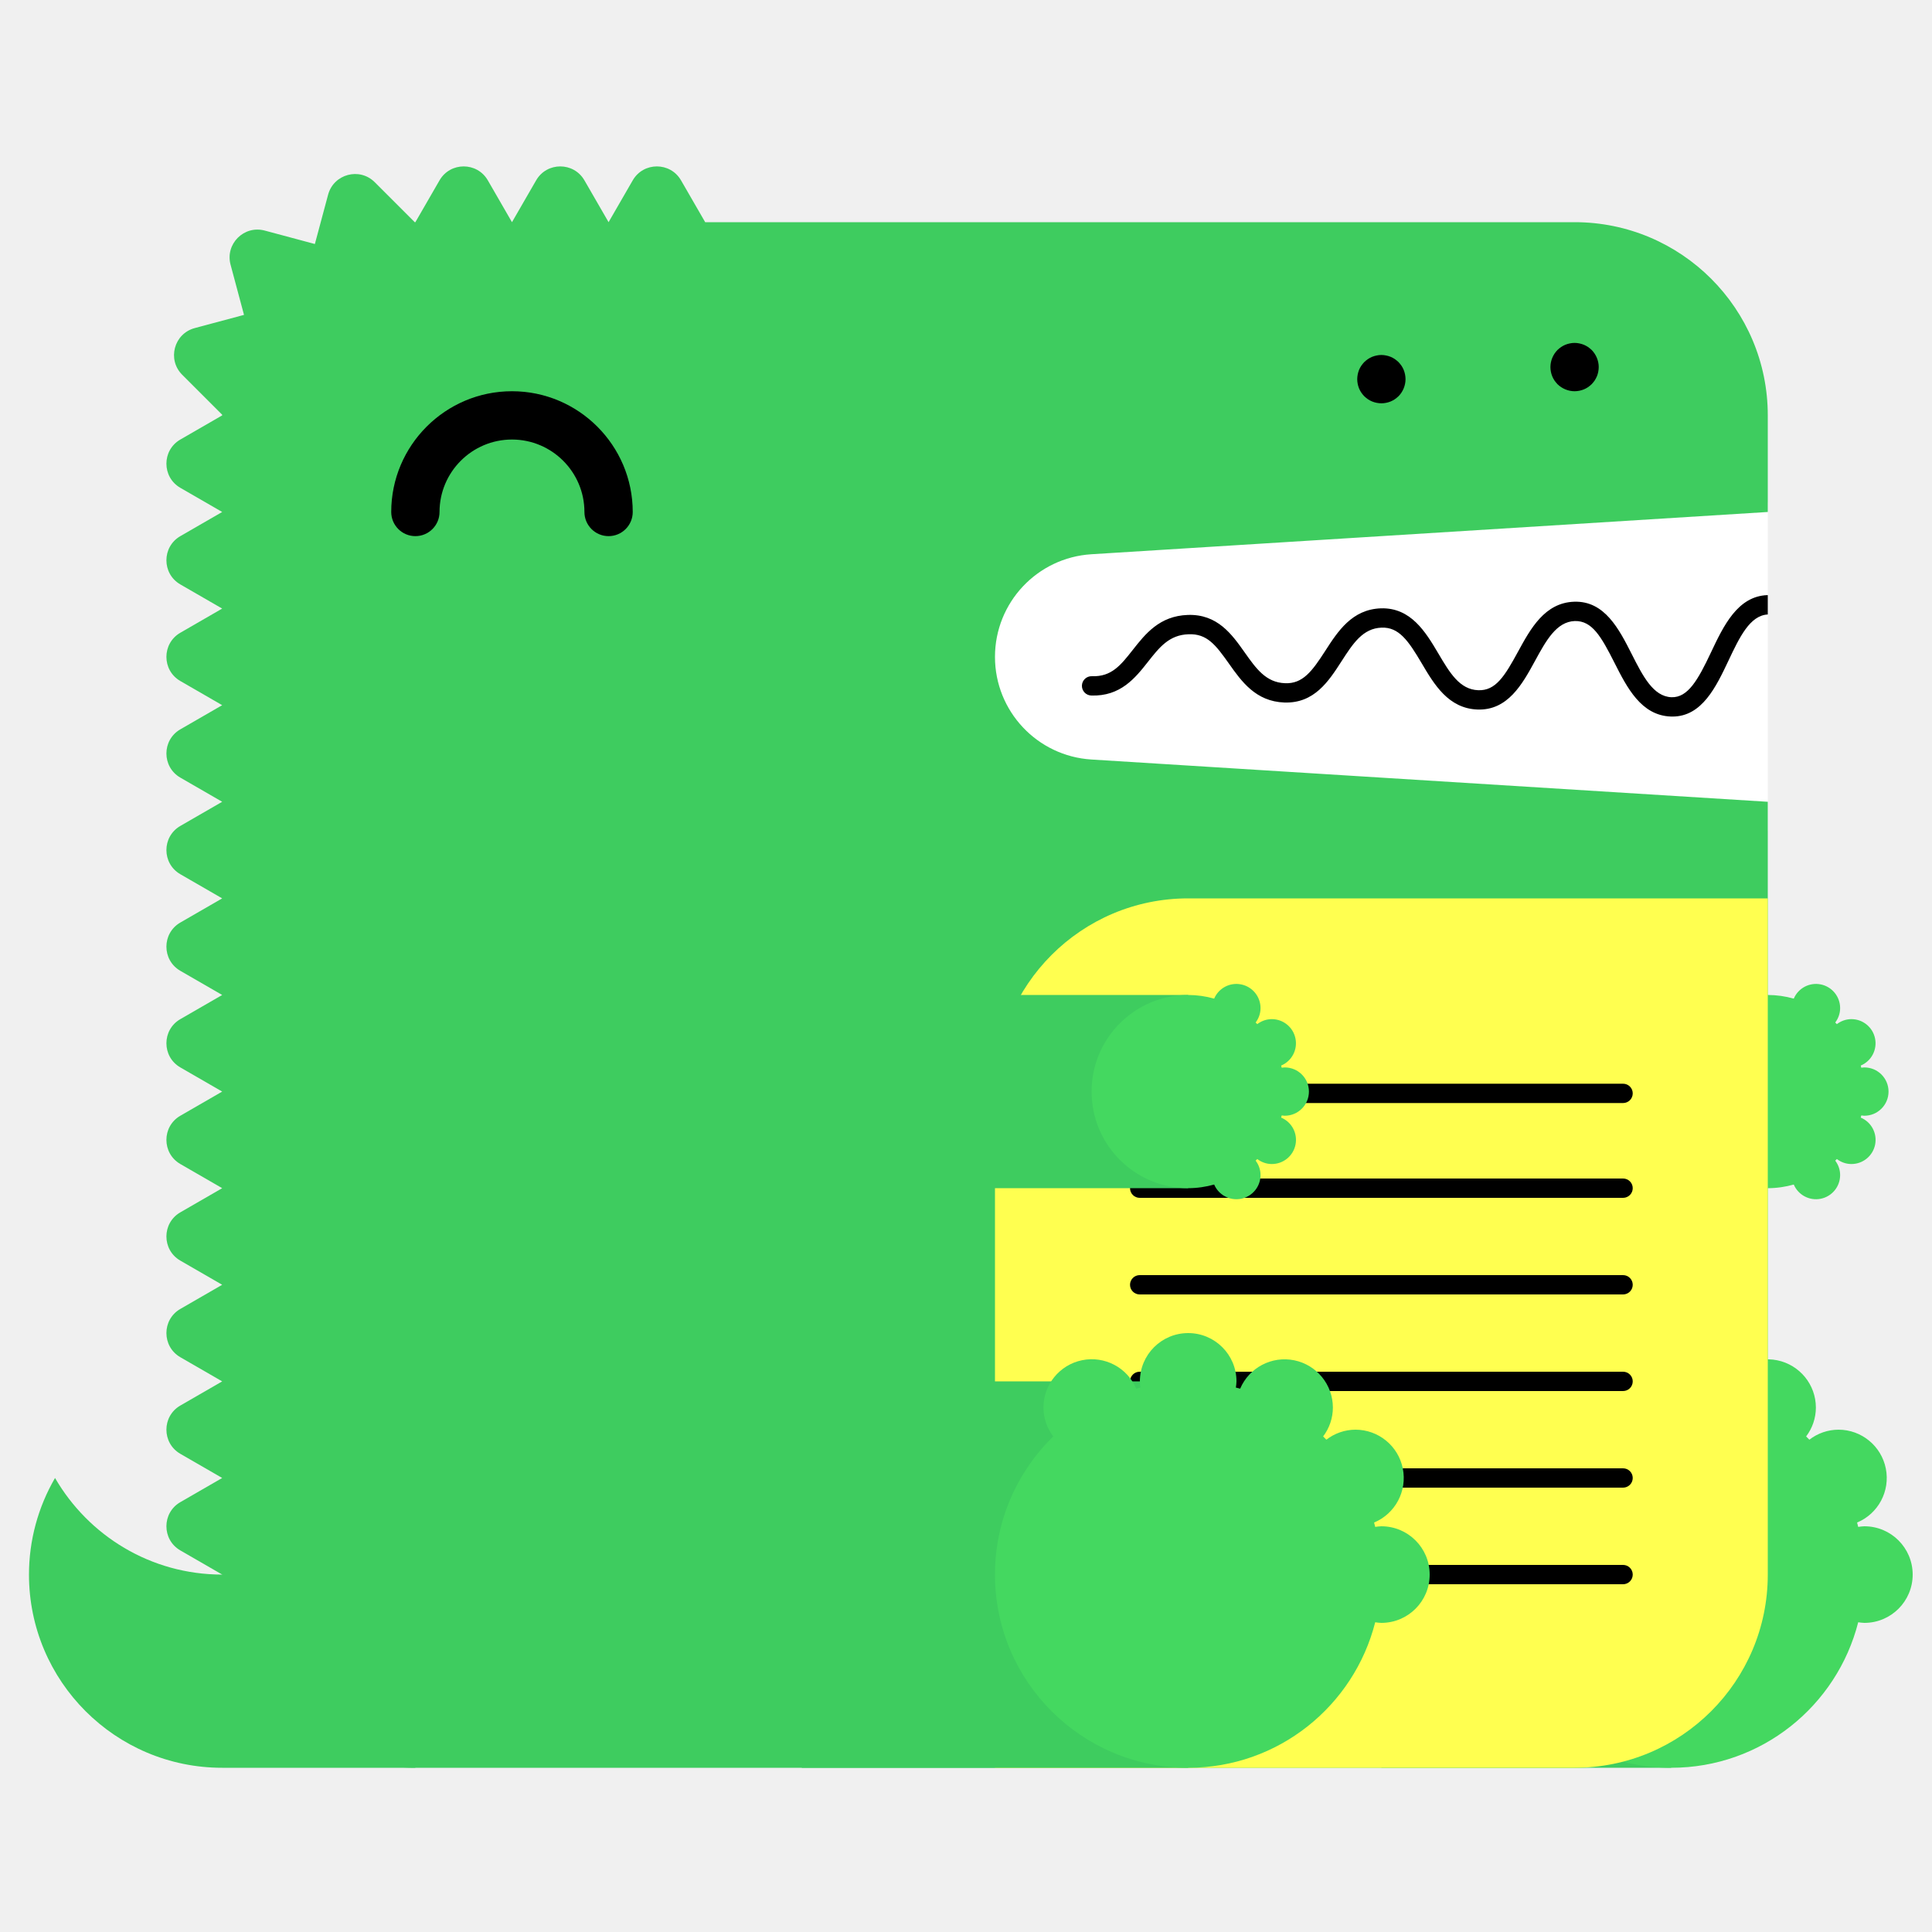
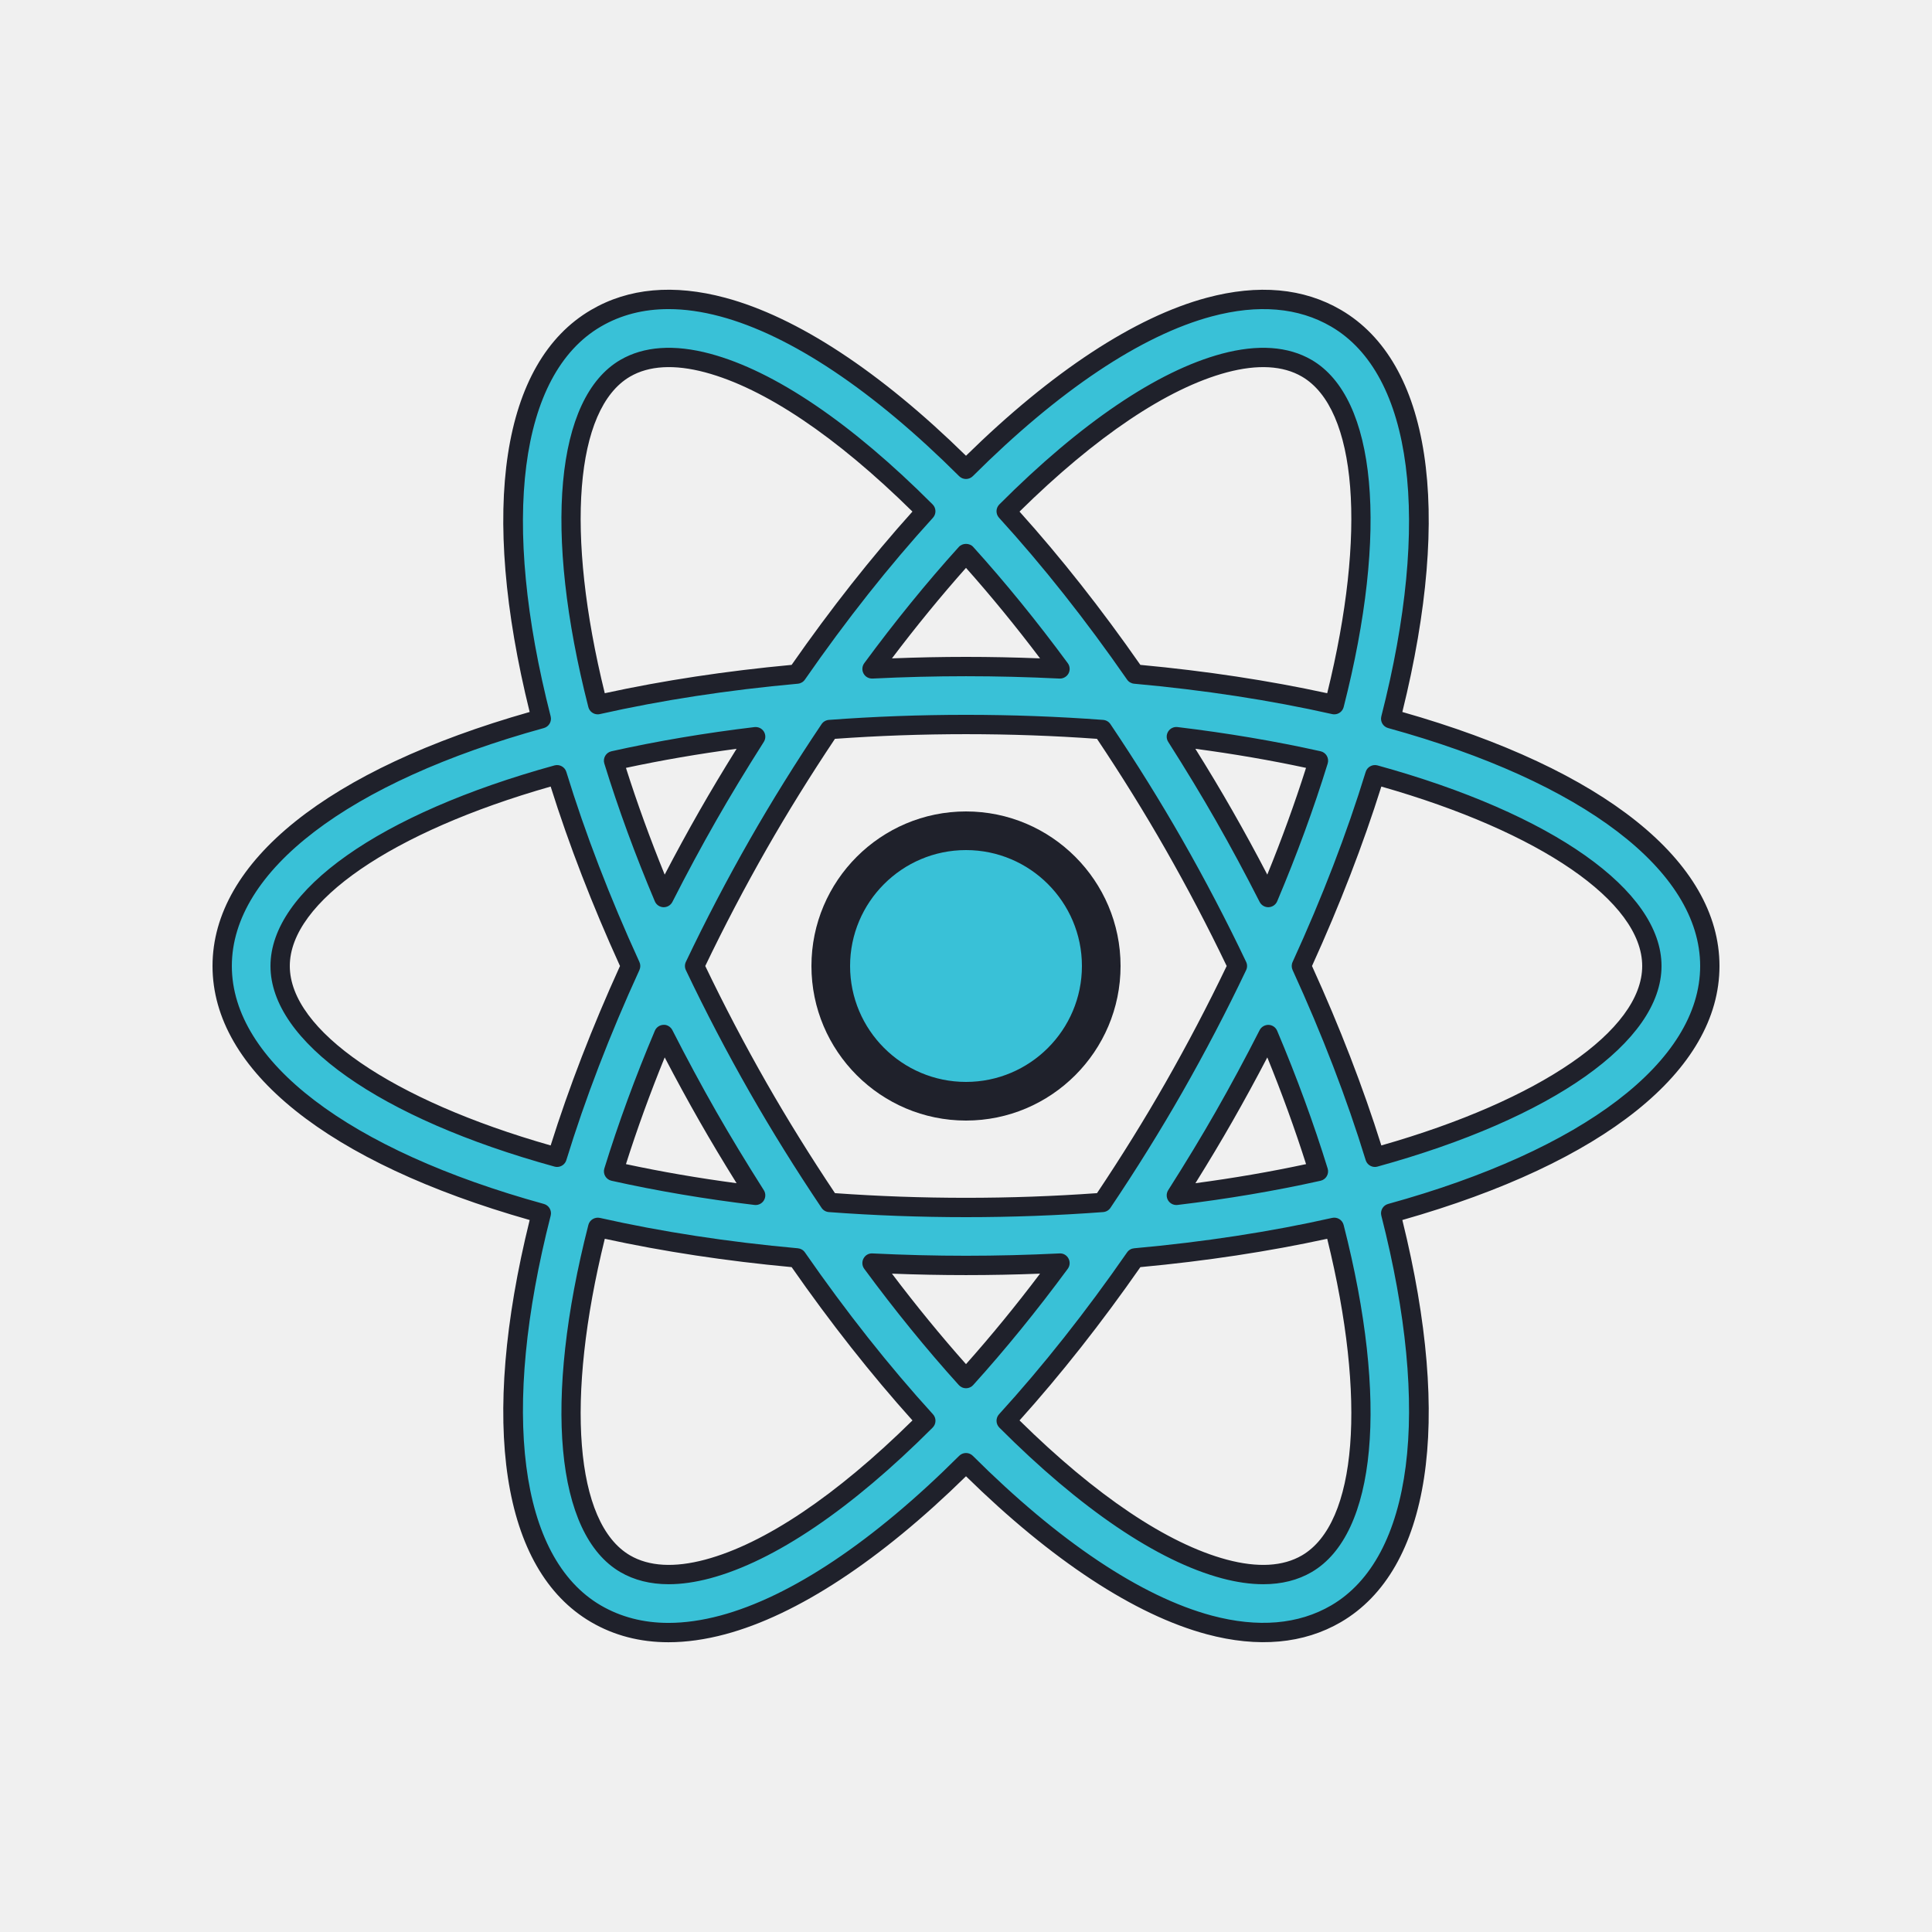
- <svg xmlns="http://www.w3.org/2000/svg" width="200" height="200" viewBox="0 0 200 200">
-   <g fill="none" fill-rule="evenodd">
-     <path fill="#FFF" d="M99 52h84v34H99z" />
-     <path d="M23 163c-7.398 0-13.843-4.027-17.303-10A19.886 19.886 0 0 0 3 163c0 11.046 8.954 20 20 20h20v-20H23z" fill="#3ECC5F" />
-     <path d="M112.98 57.376L183 53V43c0-11.046-8.954-20-20-20H73l-2.5-4.33c-1.112-1.925-3.889-1.925-5 0L63 23l-2.5-4.33c-1.111-1.925-3.889-1.925-5 0L53 23l-2.5-4.33c-1.111-1.925-3.889-1.925-5 0L43 23c-.022 0-.042.003-.065.003l-4.142-4.141c-1.57-1.571-4.252-.853-4.828 1.294l-1.369 5.104-5.192-1.392c-2.148-.575-4.111 1.389-3.535 3.536l1.39 5.193-5.102 1.367c-2.148.576-2.867 3.259-1.296 4.83l4.142 4.142c0 .021-.003.042-.003.064l-4.33 2.5c-1.925 1.111-1.925 3.889 0 5L23 53l-4.33 2.5c-1.925 1.111-1.925 3.889 0 5L23 63l-4.33 2.5c-1.925 1.111-1.925 3.889 0 5L23 73l-4.33 2.5c-1.925 1.111-1.925 3.889 0 5L23 83l-4.33 2.5c-1.925 1.111-1.925 3.889 0 5L23 93l-4.33 2.5c-1.925 1.111-1.925 3.889 0 5L23 103l-4.33 2.5c-1.925 1.111-1.925 3.889 0 5L23 113l-4.33 2.5c-1.925 1.111-1.925 3.889 0 5L23 123l-4.33 2.5c-1.925 1.111-1.925 3.889 0 5L23 133l-4.33 2.5c-1.925 1.111-1.925 3.889 0 5L23 143l-4.33 2.5c-1.925 1.111-1.925 3.889 0 5L23 153l-4.33 2.5c-1.925 1.111-1.925 3.889 0 5L23 163c0 11.046 8.954 20 20 20h120c11.046 0 20-8.954 20-20V83l-70.02-4.376A10.645 10.645 0 0 1 103 68c0-5.621 4.37-10.273 9.98-10.624" fill="#3ECC5F" />
-     <path fill="#3ECC5F" d="M143 183h30v-40h-30z" />
-     <path d="M193 158c-.219 0-.428.037-.639.064-.038-.15-.074-.301-.116-.451A5 5 0 0 0 190.32 148a4.96 4.96 0 0 0-3.016 1.036 26.531 26.531 0 0 0-.335-.336 4.955 4.955 0 0 0 1.011-2.987 5 5 0 0 0-9.599-1.959c-.148-.042-.297-.077-.445-.115.027-.211.064-.42.064-.639a5 5 0 0 0-5-5 5 5 0 0 0-5 5c0 .219.037.428.064.639-.148.038-.297.073-.445.115a4.998 4.998 0 0 0-9.599 1.959c0 1.125.384 2.151 1.011 2.987-3.717 3.632-6.031 8.693-6.031 14.3 0 11.046 8.954 20 20 20 9.339 0 17.16-6.41 19.361-15.064.211.027.42.064.639.064a5 5 0 0 0 5-5 5 5 0 0 0-5-5" fill="#44D860" />
-     <path fill="#3ECC5F" d="M153 123h30v-20h-30z" />
-     <path d="M193 115.5a2.5 2.5 0 1 0 0-5c-.109 0-.214.019-.319.032-.02-.075-.037-.15-.058-.225a2.501 2.501 0 0 0-.963-4.807c-.569 0-1.088.197-1.508.518a6.653 6.653 0 0 0-.168-.168c.314-.417.506-.931.506-1.494a2.5 2.5 0 0 0-4.8-.979A9.987 9.987 0 0 0 183 103c-5.522 0-10 4.478-10 10s4.478 10 10 10c.934 0 1.833-.138 2.69-.377a2.5 2.5 0 0 0 4.8-.979c0-.563-.192-1.077-.506-1.494.057-.055.113-.111.168-.168.42.321.939.518 1.508.518a2.5 2.5 0 0 0 .963-4.807c.021-.074.038-.15.058-.225.105.013.21.032.319.032" fill="#44D860" />
-     <path d="M63 55.5a2.5 2.5 0 0 1-2.5-2.5c0-4.136-3.364-7.5-7.5-7.5s-7.5 3.364-7.5 7.5a2.5 2.5 0 1 1-5 0c0-6.893 5.607-12.5 12.5-12.5S65.5 46.107 65.5 53a2.5 2.5 0 0 1-2.5 2.5" fill="#000" />
-     <path d="M103 183h60c11.046 0 20-8.954 20-20V93h-60c-11.046 0-20 8.954-20 20v70z" fill="#FFFF50" />
-     <path d="M168.02 124h-50.04a1 1 0 1 1 0-2h50.04a1 1 0 1 1 0 2m0 20h-50.04a1 1 0 1 1 0-2h50.04a1 1 0 1 1 0 2m0 20h-50.04a1 1 0 1 1 0-2h50.04a1 1 0 1 1 0 2m0-49.814h-50.04a1 1 0 1 1 0-2h50.04a1 1 0 1 1 0 2m0 19.814h-50.04a1 1 0 1 1 0-2h50.04a1 1 0 1 1 0 2m0 20h-50.04a1 1 0 1 1 0-2h50.04a1 1 0 1 1 0 2M183 61.611c-.012 0-.022-.006-.034-.005-3.09.105-4.552 3.196-5.842 5.923-1.346 2.85-2.387 4.703-4.093 4.647-1.889-.068-2.969-2.202-4.113-4.46-1.314-2.594-2.814-5.536-5.963-5.426-3.046.104-4.513 2.794-5.807 5.167-1.377 2.528-2.314 4.065-4.121 3.994-1.927-.07-2.951-1.805-4.136-3.813-1.321-2.236-2.848-4.75-5.936-4.664-2.994.103-4.465 2.385-5.763 4.4-1.373 2.13-2.335 3.428-4.165 3.351-1.973-.07-2.992-1.51-4.171-3.177-1.324-1.873-2.816-3.993-5.895-3.89-2.928.1-4.399 1.97-5.696 3.618-1.232 1.564-2.194 2.802-4.229 2.724a1 1 0 0 0-.072 2c3.017.101 4.545-1.8 5.872-3.487 1.177-1.496 2.193-2.787 4.193-2.855 1.926-.082 2.829 1.115 4.195 3.045 1.297 1.834 2.769 3.914 5.731 4.021 3.103.104 4.596-2.215 5.918-4.267 1.182-1.834 2.202-3.417 4.15-3.484 1.793-.067 2.769 1.35 4.145 3.681 1.297 2.197 2.766 4.686 5.787 4.796 3.125.108 4.634-2.62 5.949-5.035 1.139-2.088 2.214-4.06 4.119-4.126 1.793-.042 2.728 1.595 4.111 4.33 1.292 2.553 2.757 5.445 5.825 5.556l.169.003c3.064 0 4.518-3.075 5.805-5.794 1.139-2.41 2.217-4.68 4.067-4.773v-2z" fill="#000" />
-     <path fill="#3ECC5F" d="M83 183h40v-40H83z" />
-     <path d="M143 158c-.219 0-.428.037-.639.064-.038-.15-.074-.301-.116-.451A5 5 0 0 0 140.32 148a4.96 4.96 0 0 0-3.016 1.036 26.531 26.531 0 0 0-.335-.336 4.955 4.955 0 0 0 1.011-2.987 5 5 0 0 0-9.599-1.959c-.148-.042-.297-.077-.445-.115.027-.211.064-.42.064-.639a5 5 0 0 0-5-5 5 5 0 0 0-5 5c0 .219.037.428.064.639-.148.038-.297.073-.445.115a4.998 4.998 0 0 0-9.599 1.959c0 1.125.384 2.151 1.011 2.987-3.717 3.632-6.031 8.693-6.031 14.3 0 11.046 8.954 20 20 20 9.339 0 17.16-6.41 19.361-15.064.211.027.42.064.639.064a5 5 0 0 0 5-5 5 5 0 0 0-5-5" fill="#44D860" />
-     <path fill="#3ECC5F" d="M83 123h40v-20H83z" />
-     <path d="M133 115.5a2.5 2.5 0 1 0 0-5c-.109 0-.214.019-.319.032-.02-.075-.037-.15-.058-.225a2.501 2.501 0 0 0-.963-4.807c-.569 0-1.088.197-1.508.518a6.653 6.653 0 0 0-.168-.168c.314-.417.506-.931.506-1.494a2.5 2.5 0 0 0-4.8-.979A9.987 9.987 0 0 0 123 103c-5.522 0-10 4.478-10 10s4.478 10 10 10c.934 0 1.833-.138 2.69-.377a2.5 2.5 0 0 0 4.8-.979c0-.563-.192-1.077-.506-1.494.057-.055.113-.111.168-.168.42.321.939.518 1.508.518a2.5 2.5 0 0 0 .963-4.807c.021-.074.038-.15.058-.225.105.013.21.032.319.032" fill="#44D860" />
-     <path d="M143 41.75c-.16 0-.33-.02-.49-.05a2.52 2.52 0 0 1-.47-.14c-.15-.06-.29-.14-.431-.23-.13-.09-.259-.2-.38-.31-.109-.12-.219-.24-.309-.38s-.17-.28-.231-.43a2.619 2.619 0 0 1-.189-.96c0-.16.02-.33.05-.49.03-.16.08-.31.139-.47.061-.15.141-.29.231-.43.09-.13.2-.26.309-.38.121-.11.25-.22.38-.31.141-.09.281-.17.431-.23.149-.06.31-.11.47-.14.32-.07.65-.07.98 0 .159.03.32.08.47.14.149.06.29.14.43.23.13.09.259.2.38.31.11.12.22.25.31.38.09.14.17.28.23.43.06.16.11.31.14.47.029.16.05.33.05.49 0 .66-.271 1.31-.73 1.77-.121.11-.25.22-.38.31-.14.09-.281.17-.43.23a2.565 2.565 0 0 1-.96.19m20-1.25c-.66 0-1.3-.27-1.771-.73a3.802 3.802 0 0 1-.309-.38c-.09-.14-.17-.28-.231-.43a2.619 2.619 0 0 1-.189-.96c0-.66.27-1.3.729-1.77.121-.11.25-.22.38-.31.141-.09.281-.17.431-.23.149-.06.31-.11.47-.14.32-.07.66-.07.98 0 .159.03.32.08.47.14.149.06.29.14.43.23.13.09.259.2.38.31.459.47.73 1.11.73 1.77 0 .16-.021.33-.05.49-.03.16-.08.32-.14.47-.07.15-.14.29-.23.43-.09.13-.2.26-.31.38-.121.11-.25.22-.38.31-.14.09-.281.17-.43.23a2.565 2.565 0 0 1-.96.19" fill="#000" />
-   </g>
+ <svg xmlns="http://www.w3.org/2000/svg" viewBox="0 0 100 100" width="100px" height="100px">
+   <circle cx="50" cy="50" r="7" fill="#39c1d7" />
+   <path fill="#1f212b" d="M50,58c-4.411,0-8-3.589-8-8s3.589-8,8-8s8,3.589,8,8S54.411,58,50,58z M50,44c-3.309,0-6,2.691-6,6 s2.691,6,6,6s6-2.691,6-6S53.309,44,50,44z" />
+   <path fill="#39c1d7" d="M88.5,50c0-5.376-6.474-10.029-16.518-12.798c2.582-10.096,1.787-18.035-2.827-20.729 c-1.82-1.063-4.028-1.257-6.562-0.579C58.775,16.916,54.4,19.904,50,24.293c-4.4-4.389-8.775-7.376-12.593-8.399 c-2.534-0.679-4.742-0.484-6.562,0.579c-4.614,2.694-5.409,10.632-2.827,20.729C17.974,39.971,11.5,44.624,11.5,50 s6.474,10.029,16.518,12.799c-2.582,10.096-1.787,18.035,2.827,20.729c1.112,0.649,2.368,0.976,3.756,0.975 c0.883,0,1.82-0.132,2.806-0.396c3.818-1.023,8.193-4.01,12.593-8.399c4.4,4.389,8.775,7.376,12.593,8.399 c0.986,0.264,1.923,0.396,2.806,0.396c1.388,0,2.644-0.325,3.756-0.975c4.614-2.694,5.408-10.633,2.827-20.729 C82.026,60.029,88.5,55.376,88.5,50z M63.369,18.791c0.725-0.193,1.397-0.291,2.016-0.291c0.86,0,1.616,0.188,2.257,0.563 c3.092,1.806,3.723,8.42,1.42,17.411c-3.173-0.714-6.635-1.251-10.314-1.583c-2.159-3.113-4.405-5.947-6.668-8.429 C56.098,22.435,60.04,19.683,63.369,18.791z M60.755,56.299c-1.179,2.066-2.42,4.045-3.693,5.939C54.802,62.407,52.446,62.5,50,62.5 s-4.802-0.093-7.061-0.262c-1.273-1.894-2.514-3.873-3.693-5.939c-1.219-2.136-2.313-4.24-3.293-6.298 c0.98-2.058,2.074-4.162,3.293-6.299c1.18-2.067,2.42-4.046,3.694-5.94C45.199,37.593,47.554,37.5,50,37.5s4.801,0.093,7.061,0.262 c1.273,1.894,2.514,3.874,3.694,5.94c1.219,2.136,2.313,4.24,3.293,6.299C63.068,52.059,61.974,54.163,60.755,56.299z M65.644,53.545c1.041,2.461,1.901,4.83,2.597,7.082c-2.275,0.507-4.731,0.93-7.354,1.243c0.842-1.326,1.672-2.682,2.473-4.085 C64.171,56.366,64.928,54.951,65.644,53.545z M50,71.357c-1.636-1.809-3.269-3.812-4.864-5.979C46.728,65.455,48.348,65.5,50,65.5 s3.272-0.045,4.864-0.122C53.269,67.544,51.636,69.547,50,71.357z M39.112,61.87c-2.622-0.313-5.079-0.736-7.354-1.243 c0.696-2.252,1.556-4.622,2.597-7.082c0.716,1.406,1.474,2.821,2.284,4.24C37.441,59.189,38.27,60.545,39.112,61.87z M34.356,46.456 c-1.041-2.461-1.902-4.831-2.597-7.084c2.275-0.507,4.732-0.93,7.355-1.243c-0.843,1.326-1.672,2.683-2.473,4.086 C35.829,43.635,35.072,45.05,34.356,46.456z M50,28.644c1.636,1.809,3.269,3.812,4.864,5.979C53.272,34.545,51.652,34.5,50,34.5 s-3.272,0.045-4.864,0.122C46.731,32.456,48.364,30.453,50,28.644z M63.36,42.216c-0.801-1.404-1.631-2.76-2.473-4.086 c2.623,0.313,5.079,0.736,7.355,1.243c-0.696,2.253-1.556,4.622-2.597,7.084C64.928,45.05,64.171,43.635,63.36,42.216z M32.358,19.063C33,18.688,33.754,18.5,34.615,18.5c0.618,0,1.292,0.098,2.016,0.291c3.329,0.892,7.271,3.643,11.289,7.67 c-2.263,2.482-4.509,5.317-6.668,8.429c-3.679,0.332-7.142,0.869-10.314,1.583C28.635,27.482,29.266,20.868,32.358,19.063z M14.5,50 c0-3.596,5.401-7.44,14.335-9.901c0.969,3.159,2.241,6.486,3.806,9.901c-1.565,3.415-2.837,6.742-3.806,9.901 C19.901,57.44,14.5,53.596,14.5,50z M36.631,81.209c-1.733,0.462-3.17,0.371-4.273-0.271c-3.092-1.806-3.722-8.42-1.42-17.411 c3.172,0.714,6.635,1.251,10.313,1.583c2.159,3.113,4.405,5.947,6.668,8.43C43.902,77.566,39.96,80.317,36.631,81.209z M67.642,80.938c-1.103,0.644-2.539,0.734-4.273,0.271c-3.329-0.892-7.271-3.643-11.289-7.67c2.263-2.482,4.509-5.317,6.668-8.43 c3.679-0.332,7.141-0.869,10.313-1.583C71.365,72.518,70.734,79.132,67.642,80.938z M71.165,59.901 c-0.969-3.159-2.241-6.486-3.806-9.901c1.565-3.415,2.837-6.743,3.806-9.901C80.099,42.56,85.5,46.404,85.5,50 S80.099,57.44,71.165,59.901z" />
+   <path fill="#1f212b" d="M34.595,85.002c-1.471,0-2.817-0.351-4.001-1.043c-4.632-2.705-5.783-10.276-3.178-20.811 C16.975,60.179,11,55.4,11,50s5.975-10.179,16.415-13.148c-2.604-10.535-1.453-18.106,3.179-20.811 c1.938-1.134,4.273-1.346,6.943-0.63c3.718,0.996,8.02,3.82,12.463,8.179c4.444-4.359,8.746-7.183,12.463-8.179 c2.669-0.714,5.005-0.502,6.944,0.63c4.631,2.705,5.782,10.276,3.178,20.811C83.025,39.821,89,44.6,89,50 s-5.975,10.179-16.415,13.148c2.604,10.535,1.454,18.105-3.178,20.811c-1.927,1.125-4.286,1.342-6.943,0.63 c-3.719-0.996-8.021-3.82-12.464-8.178c-4.443,4.358-8.745,7.183-12.463,8.178c-1.023,0.274-2.011,0.413-2.936,0.413 C34.599,85.002,34.597,85.002,34.595,85.002z M34.604,15.999c-1.301,0-2.474,0.302-3.507,0.906 c-4.224,2.467-5.194,10.008-2.595,20.173c0.067,0.264-0.089,0.534-0.352,0.606C18.038,40.472,12,45.077,12,50 s6.038,9.528,16.151,12.316c0.263,0.072,0.419,0.342,0.352,0.606c-2.6,10.165-1.63,17.707,2.594,20.173 c1.03,0.601,2.207,0.906,3.498,0.906c0.002,0,0.004,0,0.006,0c0.838,0,1.738-0.127,2.677-0.378c3.647-0.977,7.925-3.836,12.369-8.27 c0.195-0.194,0.511-0.194,0.706,0c4.444,4.433,8.722,7.292,12.369,8.27c2.394,0.639,4.485,0.461,6.181-0.528 c4.224-2.467,5.194-10.008,2.594-20.173c-0.067-0.264,0.089-0.534,0.352-0.606C81.962,59.528,88,54.923,88,50 s-6.038-9.528-16.151-12.316c-0.263-0.072-0.419-0.342-0.352-0.606c2.599-10.165,1.629-17.707-2.595-20.173 c-1.699-0.993-3.779-1.17-6.181-0.528c-3.647,0.977-7.924,3.836-12.369,8.27c-0.195,0.194-0.511,0.194-0.706,0 c-4.445-4.434-8.722-7.293-12.369-8.27C36.336,16.125,35.444,15.999,34.604,15.999z M65.386,81.999 c-0.663,0-1.379-0.102-2.146-0.307c-3.331-0.893-7.312-3.589-11.514-7.8c-0.188-0.189-0.195-0.493-0.016-0.69 c2.265-2.484,4.494-5.303,6.627-8.378c0.084-0.122,0.218-0.2,0.366-0.213c3.612-0.326,7.06-0.855,10.249-1.573 c0.261-0.059,0.527,0.101,0.594,0.364c2.336,9.123,1.703,16.008-1.652,17.967l0,0C67.175,81.789,66.336,81.999,65.386,81.999z M52.771,73.521c3.951,3.894,7.653,6.381,10.727,7.205c1.599,0.427,2.909,0.353,3.892-0.22l0,0 c2.855-1.668,3.357-8.073,1.306-16.387c-3.028,0.659-6.277,1.152-9.67,1.467C57.01,68.478,54.908,71.144,52.771,73.521z M34.614,81.999c-0.95,0-1.789-0.21-2.508-0.629c-3.355-1.96-3.989-8.845-1.652-17.968c0.067-0.262,0.333-0.419,0.594-0.364 c3.188,0.718,6.636,1.247,10.249,1.573c0.147,0.013,0.282,0.091,0.366,0.213c2.133,3.075,4.362,5.894,6.627,8.378 c0.18,0.197,0.173,0.501-0.016,0.69c-4.202,4.21-8.183,6.907-11.513,7.8h0C35.993,81.896,35.276,81.999,34.614,81.999z M31.304,64.119c-2.051,8.313-1.549,14.719,1.306,16.387c0.982,0.572,2.292,0.647,3.892,0.22l0,0 c3.074-0.824,6.776-3.312,10.727-7.205c-2.136-2.377-4.238-5.043-6.254-7.935C37.582,65.271,34.332,64.778,31.304,64.119z M50,71.856c-0.141,0-0.276-0.06-0.371-0.165c-1.663-1.839-3.31-3.864-4.896-6.018c-0.114-0.155-0.129-0.363-0.038-0.533 c0.091-0.17,0.261-0.274,0.465-0.263c3.306,0.161,6.374,0.161,9.68,0c0.2-0.012,0.374,0.093,0.465,0.263 c0.091,0.17,0.077,0.377-0.038,0.533c-1.586,2.153-3.233,4.178-4.896,6.018C50.276,71.796,50.141,71.856,50,71.856z M46.167,65.924 c1.251,1.655,2.537,3.226,3.833,4.684c1.297-1.458,2.582-3.028,3.833-4.684C51.221,66.024,48.779,66.024,46.167,65.924z M50,63 c-2.369,0-4.757-0.088-7.099-0.263c-0.153-0.011-0.292-0.092-0.378-0.22c-1.337-1.989-2.586-3.998-3.712-5.97 c-1.18-2.068-2.294-4.198-3.31-6.332c-0.065-0.136-0.065-0.294,0-0.43c1.016-2.134,2.13-4.264,3.31-6.332 c1.125-1.97,2.374-3.979,3.713-5.971c0.085-0.127,0.225-0.208,0.378-0.22c4.684-0.35,9.513-0.35,14.196,0 c0.153,0.011,0.292,0.092,0.378,0.22c1.339,1.992,2.588,4.001,3.713,5.971c1.18,2.068,2.294,4.198,3.31,6.332 c0.065,0.136,0.065,0.294,0,0.43c-1.016,2.134-2.13,4.264-3.31,6.332l0,0c-1.126,1.972-2.375,3.981-3.712,5.97 c-0.085,0.127-0.225,0.208-0.378,0.22C54.757,62.912,52.369,63,50,63z M43.218,61.757c4.479,0.322,9.085,0.322,13.563,0 c1.273-1.903,2.463-3.822,3.539-5.707c1.128-1.977,2.195-4.011,3.173-6.05c-0.978-2.039-2.045-4.074-3.173-6.05 c-1.075-1.883-2.265-3.802-3.54-5.708c-4.479-0.322-9.084-0.322-13.563,0c-1.274,1.906-2.465,3.825-3.54,5.708 c-1.128,1.977-2.195,4.011-3.173,6.05c0.978,2.039,2.045,4.074,3.173,6.05C40.755,57.936,41.945,59.854,43.218,61.757z M60.888,62.371c-0.17,0-0.331-0.087-0.423-0.233c-0.103-0.164-0.102-0.372,0.001-0.535c0.928-1.461,1.733-2.791,2.46-4.065 c0.764-1.338,1.528-2.758,2.273-4.219c0.088-0.173,0.273-0.276,0.463-0.272c0.194,0.007,0.367,0.125,0.443,0.305 c1.015,2.399,1.894,4.798,2.614,7.129c0.042,0.133,0.025,0.278-0.045,0.398c-0.07,0.121-0.188,0.207-0.324,0.237 c-2.35,0.525-4.841,0.946-7.403,1.252C60.927,62.37,60.907,62.371,60.888,62.371z M65.596,54.731 c-0.594,1.138-1.198,2.245-1.801,3.302c-0.583,1.022-1.216,2.079-1.92,3.209c1.97-0.262,3.89-0.593,5.727-0.987 C67.025,58.441,66.353,56.59,65.596,54.731z M39.112,62.371c-0.02,0-0.04-0.001-0.06-0.003C36.491,62.061,34,61.64,31.65,61.115 c-0.136-0.03-0.253-0.116-0.324-0.237c-0.07-0.121-0.086-0.265-0.045-0.398c0.72-2.332,1.599-4.73,2.614-7.129 c0.076-0.179,0.249-0.298,0.443-0.305c0.182-0.019,0.375,0.099,0.463,0.272c0.745,1.461,1.509,2.881,2.273,4.219 c0.728,1.274,1.533,2.604,2.46,4.065c0.104,0.163,0.104,0.371,0.001,0.535C39.443,62.284,39.283,62.371,39.112,62.371z M32.399,60.255c1.837,0.394,3.757,0.725,5.727,0.987c-0.705-1.13-1.337-2.187-1.92-3.209c-0.604-1.057-1.207-2.165-1.801-3.302 C33.647,56.59,32.975,58.441,32.399,60.255z M71.165,60.401c-0.215,0-0.412-0.139-0.478-0.354c-0.975-3.179-2.248-6.489-3.782-9.838 c-0.061-0.132-0.061-0.285,0-0.417c1.534-3.349,2.807-6.66,3.783-9.84c0.08-0.259,0.354-0.404,0.611-0.335 C80.367,42.116,86,46.094,86,50s-5.634,7.884-14.703,10.383C71.253,60.395,71.208,60.401,71.165,60.401z M67.909,50 c1.436,3.155,2.643,6.277,3.589,9.288C79.717,56.945,85,53.322,85,50s-5.283-6.945-13.502-9.288 C70.551,43.724,69.344,46.846,67.909,50z M28.835,60.401c-0.044,0-0.088-0.006-0.133-0.018C19.634,57.884,14,53.906,14,50 s5.633-7.884,14.702-10.383c0.258-0.069,0.531,0.076,0.611,0.335c0.976,3.18,2.249,6.491,3.783,9.84 c0.061,0.132,0.061,0.284,0,0.417c-1.535,3.35-2.807,6.66-3.782,9.838C29.248,60.262,29.05,60.401,28.835,60.401z M28.502,40.712 C20.283,43.055,15,46.678,15,50s5.283,6.945,13.502,9.288c0.947-3.011,2.153-6.132,3.589-9.288 C30.656,46.846,29.449,43.724,28.502,40.712z M65.645,46.957c-0.188,0-0.36-0.105-0.446-0.273c-0.757-1.488-1.501-2.869-2.272-4.22 l0,0c-0.726-1.272-1.531-2.602-2.461-4.066c-0.104-0.163-0.104-0.371-0.001-0.535c0.103-0.163,0.287-0.253,0.483-0.23 c2.563,0.307,5.054,0.728,7.404,1.252c0.136,0.03,0.253,0.116,0.324,0.237c0.07,0.121,0.086,0.265,0.045,0.398 c-0.721,2.336-1.601,4.735-2.614,7.131c-0.076,0.179-0.249,0.298-0.443,0.305C65.656,46.957,65.65,46.957,65.645,46.957z M63.794,41.968c0.611,1.07,1.205,2.158,1.801,3.302c0.756-1.856,1.428-3.709,2.005-5.525c-1.837-0.394-3.757-0.725-5.728-0.987 C62.58,39.89,63.212,40.947,63.794,41.968L63.794,41.968z M34.355,46.957c-0.006,0-0.012,0-0.018,0 c-0.194-0.007-0.367-0.125-0.443-0.305c-1.013-2.396-1.893-4.795-2.614-7.131c-0.042-0.133-0.025-0.278,0.045-0.398 c0.07-0.121,0.188-0.207,0.324-0.237c2.35-0.525,4.841-0.946,7.404-1.252c0.195-0.02,0.38,0.067,0.483,0.23 c0.103,0.164,0.102,0.372-0.001,0.535c-0.93,1.464-1.735,2.794-2.461,4.066c-0.771,1.351-1.515,2.731-2.272,4.22 C34.715,46.852,34.543,46.957,34.355,46.957z M32.399,39.745c0.577,1.816,1.25,3.669,2.005,5.525 c0.597-1.144,1.19-2.232,1.801-3.302c0.583-1.021,1.215-2.078,1.921-3.21C36.156,39.02,34.236,39.351,32.399,39.745z M69.063,36.974 c-0.037,0-0.073-0.004-0.11-0.012c-3.188-0.718-6.637-1.247-10.25-1.573c-0.147-0.013-0.282-0.091-0.366-0.213 c-2.133-3.076-4.363-5.894-6.627-8.377c-0.18-0.197-0.173-0.501,0.016-0.69c4.201-4.21,8.183-6.908,11.514-7.8h0 c1.869-0.5,3.438-0.387,4.654,0.322c3.355,1.96,3.989,8.845,1.653,17.968C69.489,36.823,69.287,36.974,69.063,36.974z M59.025,34.414c3.393,0.315,6.643,0.808,9.671,1.467c2.051-8.313,1.549-14.719-1.307-16.387c-0.979-0.571-2.291-0.646-3.891-0.22 c-3.074,0.824-6.777,3.312-10.728,7.206C54.907,28.855,57.009,31.521,59.025,34.414z M30.937,36.974 c-0.224,0-0.426-0.151-0.484-0.376c-2.336-9.123-1.703-16.007,1.652-17.967c0,0,0,0,0.001,0c1.216-0.709,2.787-0.822,4.653-0.322 c3.332,0.893,7.313,3.59,11.514,7.8c0.188,0.189,0.195,0.493,0.016,0.69c-2.264,2.483-4.494,5.302-6.627,8.377 c-0.084,0.122-0.218,0.2-0.366,0.213c-3.612,0.326-7.061,0.855-10.25,1.573C31.01,36.97,30.974,36.974,30.937,36.974z M32.61,19.494 c-2.855,1.668-3.357,8.074-1.307,16.387c3.028-0.659,6.278-1.152,9.671-1.467c2.017-2.893,4.118-5.559,6.254-7.935 c-3.951-3.894-7.653-6.382-10.728-7.206C34.907,18.848,33.593,18.922,32.61,19.494L32.61,19.494z M54.864,35.122 c-0.008,0-0.016,0-0.024,0c-3.306-0.161-6.373-0.161-9.679,0c-0.206,0.005-0.374-0.094-0.465-0.263 c-0.091-0.17-0.077-0.377,0.038-0.533c1.587-2.155,3.234-4.18,4.896-6.018c0.19-0.209,0.552-0.209,0.742,0 c1.661,1.837,3.308,3.862,4.896,6.018c0.114,0.155,0.129,0.363,0.038,0.533C55.217,35.021,55.047,35.122,54.864,35.122z M50,34 c1.242,0,2.527,0.026,3.833,0.077c-1.252-1.657-2.538-3.228-3.833-4.684c-1.295,1.457-2.581,3.027-3.833,4.684 C47.473,34.026,48.758,34,50,34z" />
</svg>
